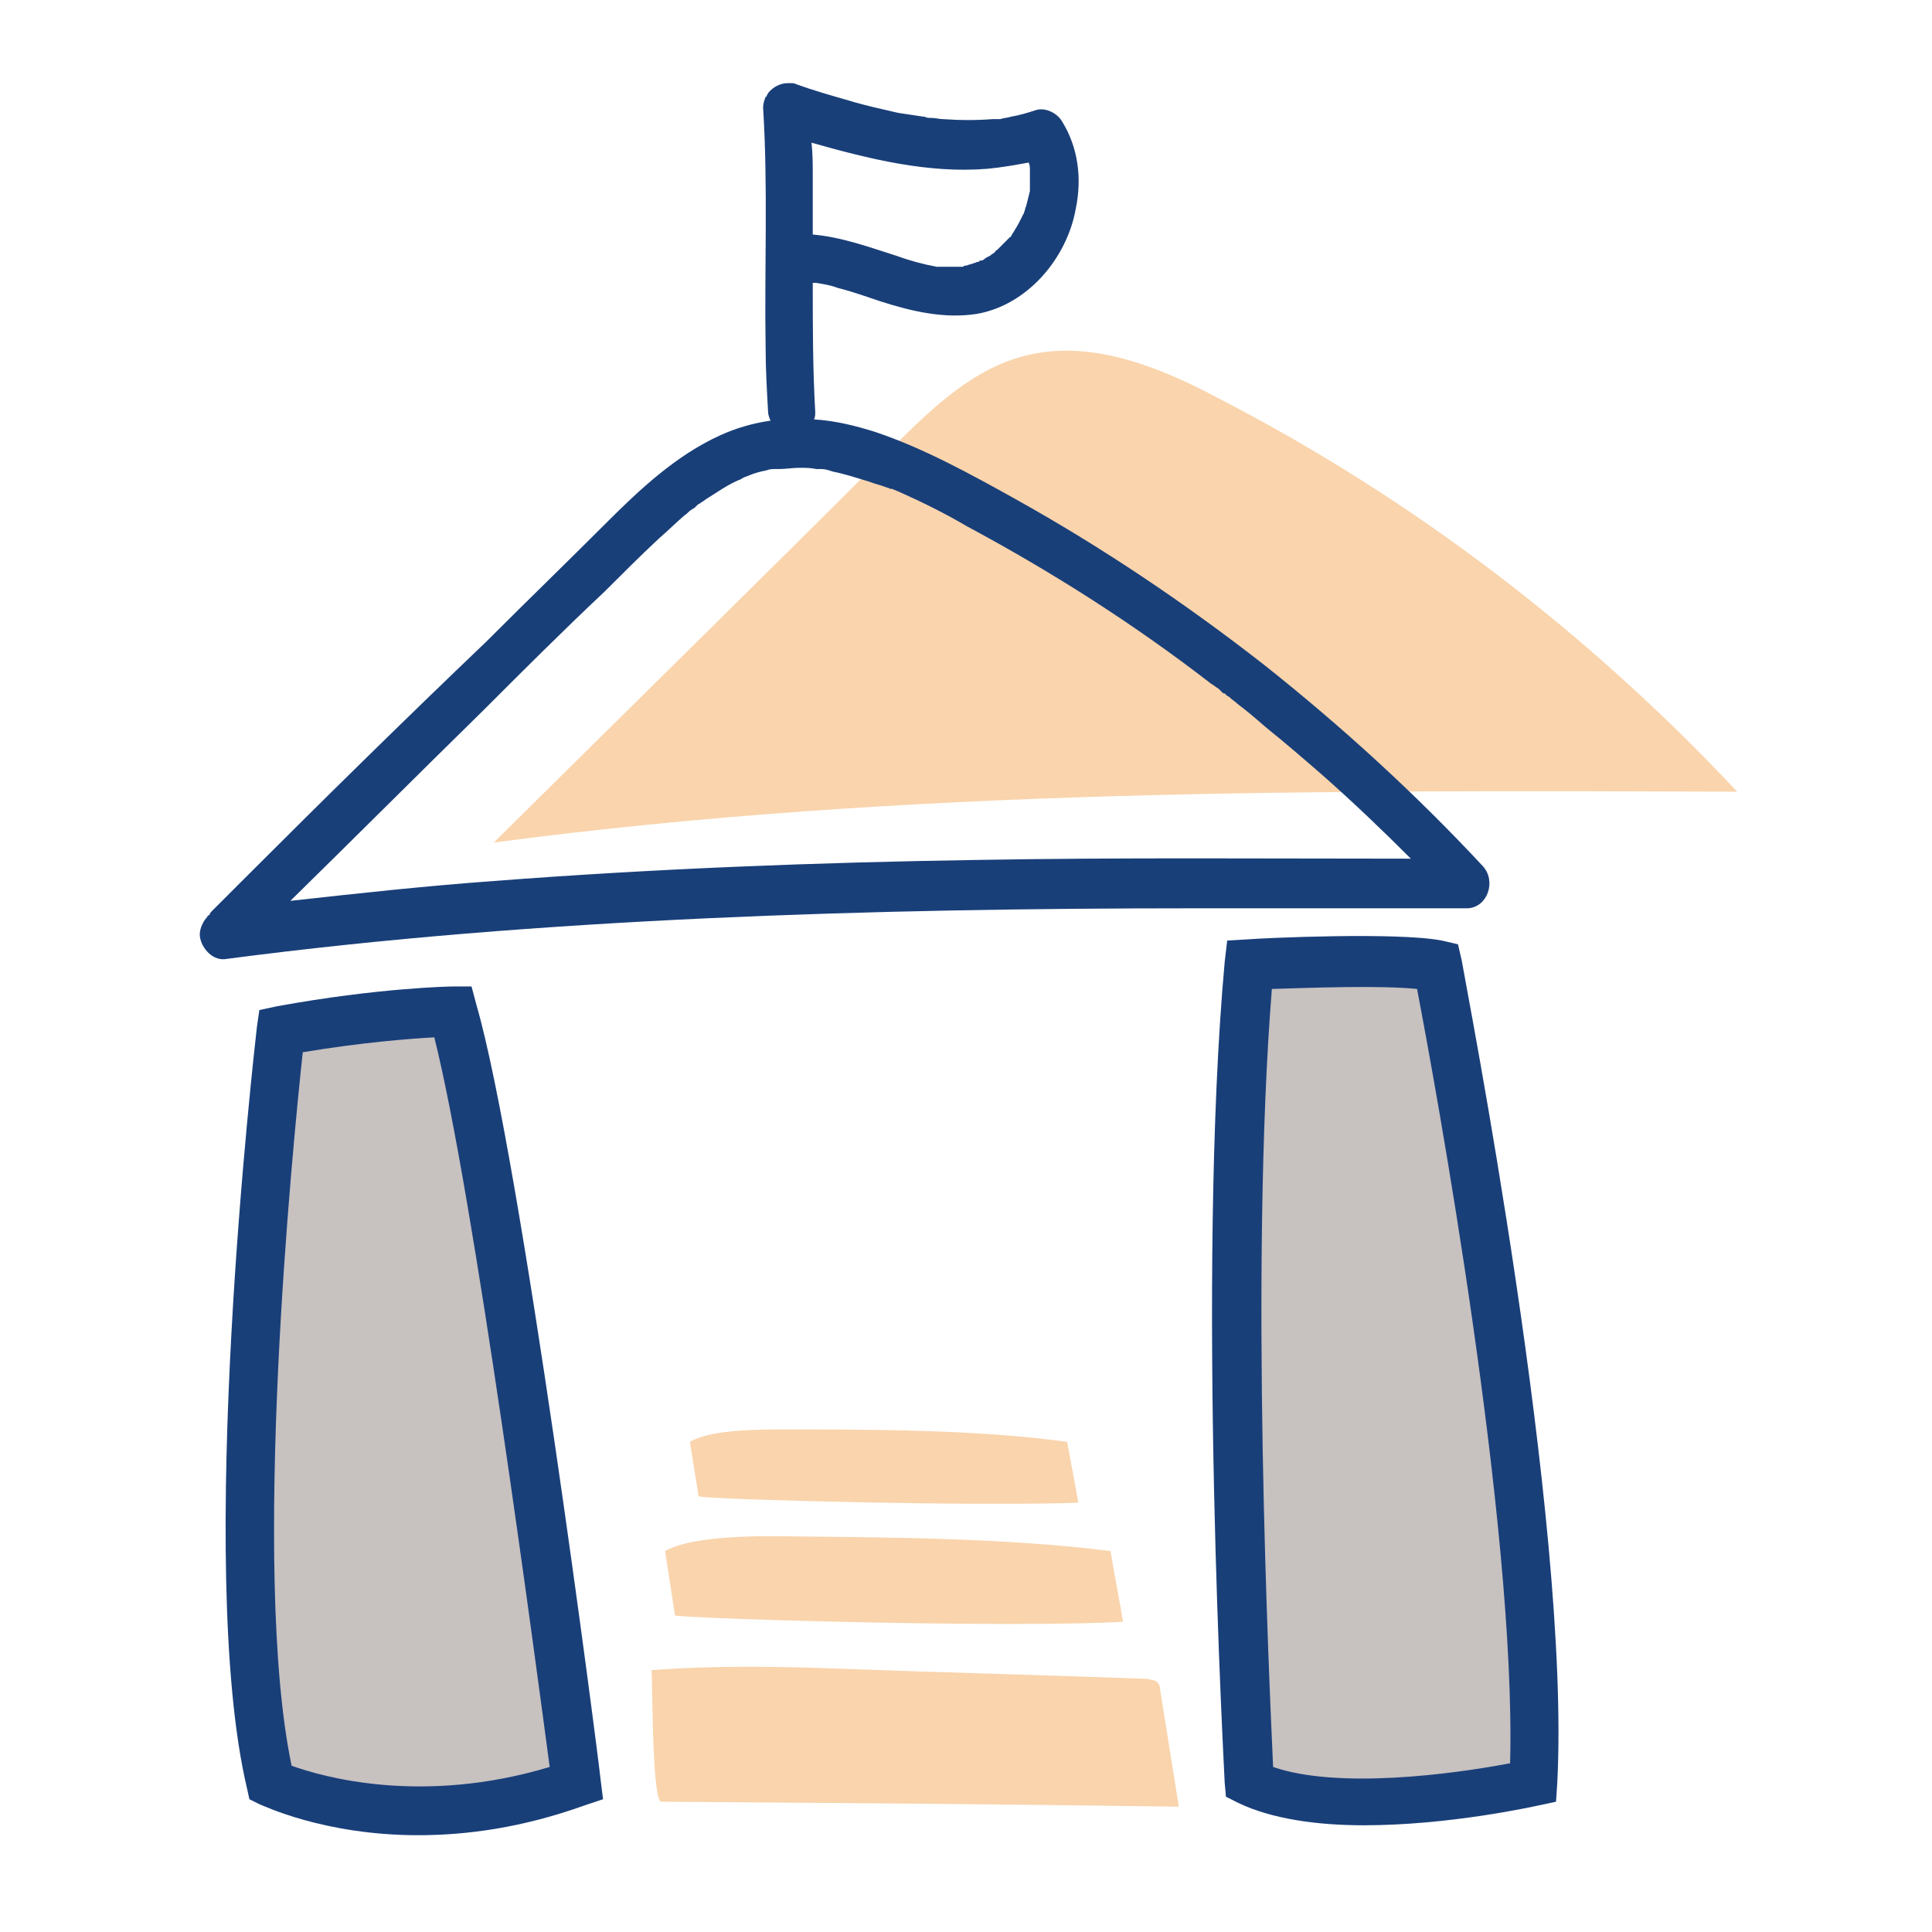
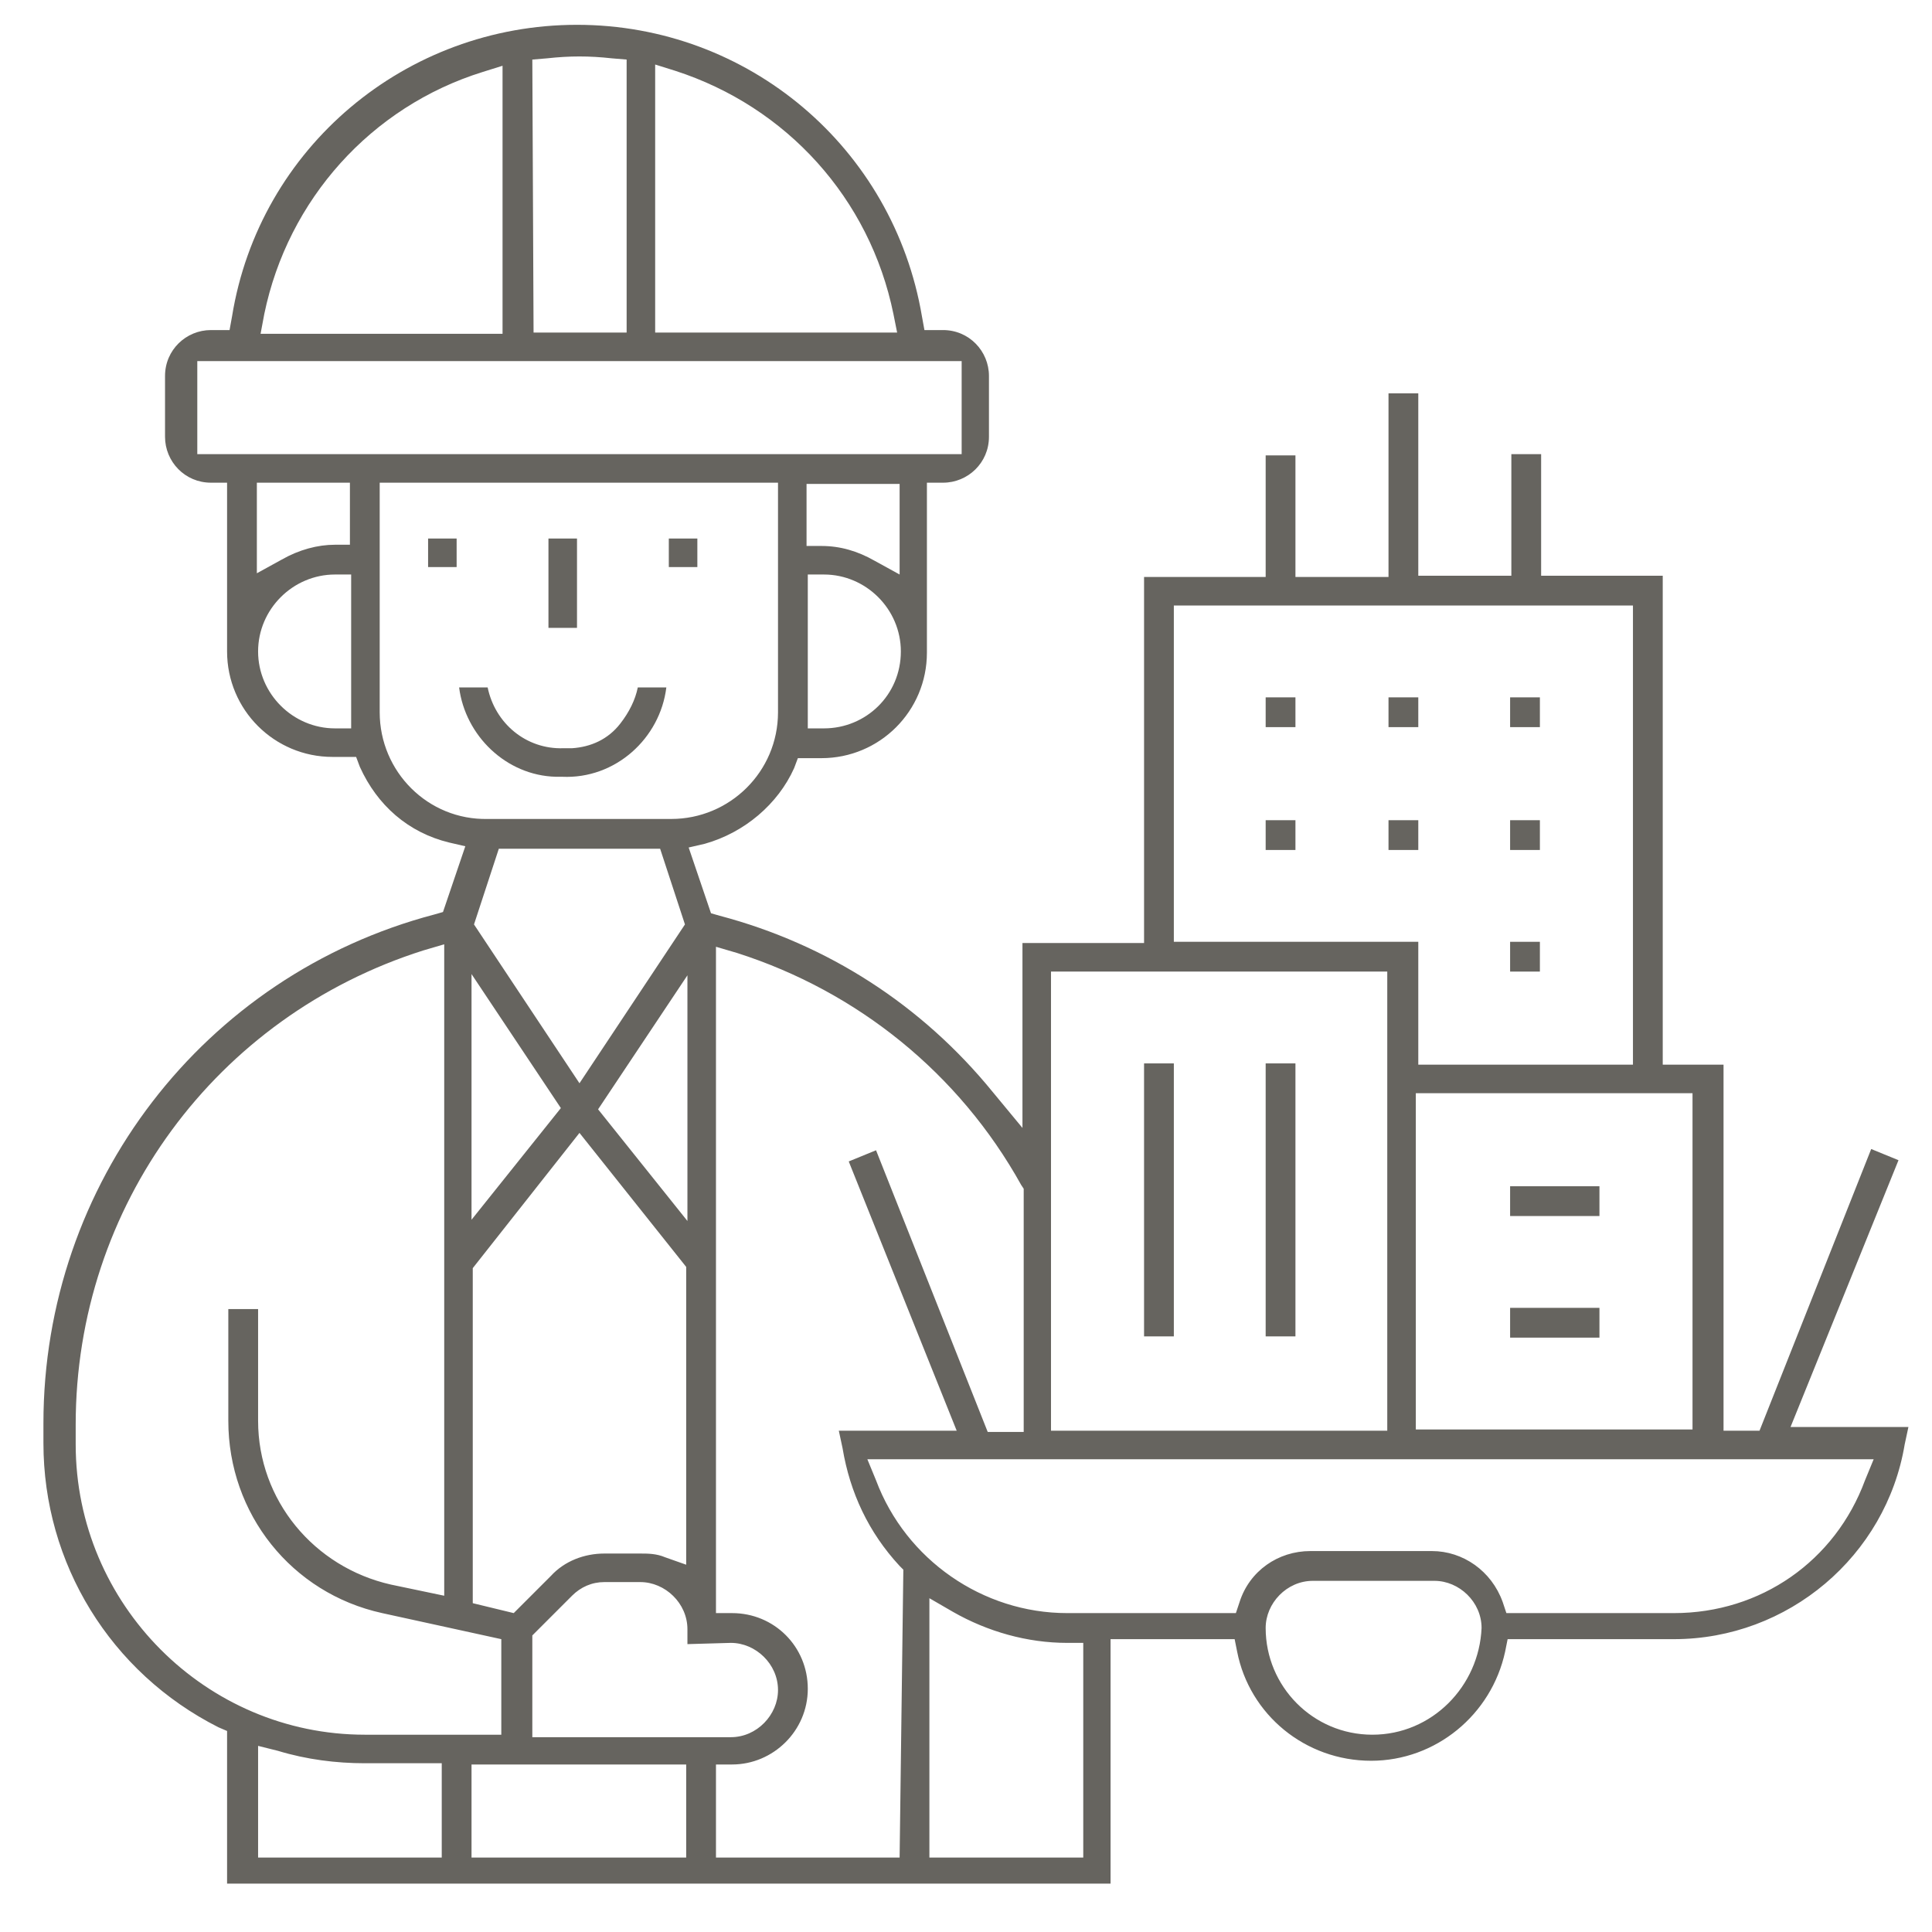
<svg xmlns="http://www.w3.org/2000/svg" version="1.1" id="Calque_1" x="0px" y="0px" viewBox="0 0 155.7 155.7" style="enable-background:new 0 0 155.7 155.7;" xml:space="preserve">
  <style type="text/css">
- 	.st0{fill:none;}
- 	.st1{fill:#F9D4AC;}
- 	.st2{fill:#193F79;}
- 	.st3{fill:#C7C1C0;}
+ 	.st0{fill:#66645f;}
</style>
-   <path class="st0" d="M137.4,75.8c0.2,0,0.3,0,0.5,0" />
-   <path class="st1" d="M40.3,67.4C50.8,57,61.4,46.6,71.9,36.1c3.2-3.2,6.6-6.5,11-7.5c5.2-1.2,10.6,1,15.3,3.5  C113.9,40.2,128,51,140,63.8c-33.4-0.1-67-0.3-100.2,4.1" />
-   <path class="st2" d="M119.5,69.8c-5.4-5.8-11.3-11.2-17.6-16.2c-6.4-5-13.1-9.5-20.1-13.4c-3.6-2-7.4-4.1-11.3-5.4  c-1.6-0.5-3.2-0.9-4.9-1c0.1-0.2,0.1-0.4,0.1-0.6c-0.2-3.5-0.2-6.9-0.2-10.4c0,0,0.1,0,0.1,0c0.1,0,0.1,0,0.2,0  c0.6,0.1,1.2,0.2,1.7,0.4c1.2,0.3,2.3,0.7,3.5,1.1c2.5,0.8,5.1,1.4,7.7,1c4.1-0.7,7.3-4.5,8-8.5c0.5-2.4,0.2-4.9-1.1-7  c-0.4-0.7-1.4-1.2-2.2-0.9c-0.6,0.2-1.3,0.4-1.9,0.5c-0.3,0.1-0.6,0.1-0.9,0.2c-0.1,0-0.1,0-0.2,0c0,0-0.1,0-0.2,0  c-0.1,0-0.2,0-0.2,0c-1.3,0.1-2.6,0.1-4,0c-0.3,0-0.6-0.1-1-0.1c-0.2,0-0.3,0-0.5-0.1c0,0-0.1,0-0.1,0c0,0,0,0,0,0  c-0.7-0.1-1.3-0.2-2-0.3c-1.3-0.3-2.7-0.6-4-1c-1.4-0.4-2.8-0.8-4.2-1.3c-0.2-0.1-0.3-0.1-0.5-0.1c-0.1,0-0.2,0-0.2,0c0,0,0,0,0,0  c0,0,0,0,0,0c-0.6,0-1.2,0.3-1.6,0.8c0,0.1-0.1,0.1-0.1,0.2c0,0,0,0.1-0.1,0.1c-0.1,0.3-0.2,0.5-0.2,0.9c0.4,6.4,0.1,12.8,0.2,19.2  c0,1.8,0.1,3.5,0.2,5.3c0,0.2,0.1,0.5,0.2,0.7c-1.4,0.2-2.8,0.6-4.1,1.2c-3.5,1.6-6.4,4.3-9.1,7c-3.2,3.2-6.5,6.4-9.7,9.6  C32.5,58.1,26,64.5,19.5,71c-0.8,0.8-1.6,1.6-2.4,2.4c-0.1,0.1-0.2,0.2-0.2,0.3c-0.1,0.1-0.2,0.1-0.2,0.2c-0.3,0.3-0.6,0.9-0.6,1.4  c0,0.9,0.9,2.1,2,2c12.9-1.7,26-2.7,39-3.3c13.1-0.6,26.1-0.8,39.2-0.8c7.3,0,14.7,0,22,0C119.9,73.1,120.6,71,119.5,69.8z   M65.9,37.7C65.9,37.7,65.8,37.7,65.9,37.7L65.9,37.7z M82.4,17.5C82.4,17.5,82.4,17.5,82.4,17.5L82.4,17.5z M83,13.7  c0-0.1,0-0.2,0-0.2C83,13.6,83,13.6,83,13.7z M79.6,13.6c1.1-0.1,2.2-0.3,3.3-0.5c0.1,0.2,0.1,0.4,0.1,0.6c0,0,0,0.1,0,0.1  c0,0,0,0,0,0c0,0.2,0,0.4,0,0.7c0,0.2,0,0.4,0,0.6c0,0.1,0,0.2,0,0.3c0,0,0,0,0,0c-0.1,0.4-0.2,0.8-0.3,1.2  c-0.1,0.2-0.1,0.4-0.2,0.6c0,0.1-0.1,0.1-0.1,0.2c0,0,0,0,0,0c-0.2,0.4-0.4,0.8-0.6,1.1c-0.1,0.2-0.2,0.3-0.3,0.5c0,0,0,0.1-0.1,0.1  c0,0-0.1,0.1-0.1,0.1c-0.3,0.3-0.6,0.6-0.9,0.9c-0.1,0.1-0.2,0.1-0.2,0.2c-0.1,0.1-0.3,0.2-0.4,0.3c-0.2,0.1-0.4,0.2-0.5,0.3  C79.2,21,79.1,21,79,21c0,0-0.1,0-0.1,0.1c0,0-0.1,0-0.1,0c-0.1,0-0.2,0.1-0.3,0.1c-0.2,0.1-0.4,0.1-0.6,0.2c-0.1,0-0.2,0-0.3,0.1  c-0.3,0-0.5,0-0.8,0c-0.3,0-0.6,0-0.8,0c-0.1,0-0.3,0-0.4,0c0,0-0.1,0-0.1,0c-1.1-0.2-2.2-0.5-3.3-0.9c-2.2-0.7-4.4-1.5-6.7-1.7  c0-1.6,0-3.2,0-4.8c0-0.9,0-1.7-0.1-2.6C70,12.8,74.8,14,79.6,13.6z M78.9,69.3C65.9,69.5,52.8,70,39.8,71c-5.5,0.4-11,1-16.4,1.6  c5.2-5.1,10.4-10.3,15.6-15.4c3.2-3.2,6.4-6.4,9.7-9.5c1.5-1.5,2.9-2.9,4.4-4.3c0.7-0.6,1.4-1.3,2.1-1.9c0.2-0.1,0.3-0.3,0.5-0.4  c0.1-0.1,0.2-0.1,0.3-0.2c0,0,0.1-0.1,0.1-0.1c0,0,0.1-0.1,0.1-0.1c0.1-0.1,0.2-0.1,0.3-0.2c0.2-0.1,0.4-0.3,0.6-0.4  c0.8-0.5,1.5-1,2.4-1.4c0.1,0,0.4-0.2,0.4-0.2c0.2-0.1,0.3-0.1,0.5-0.2c0.5-0.2,0.9-0.3,1.4-0.4c0.2-0.1,0.5-0.1,0.7-0.1  c0.1,0,0.1,0,0.2,0c0,0,0.1,0,0.1,0c0.5,0,1.1-0.1,1.6-0.1c0.5,0,0.9,0,1.4,0.1c0.1,0,0.2,0,0.3,0c0,0,0,0,0.1,0  c0.3,0,0.6,0.1,0.9,0.2c1,0.2,1.9,0.5,2.9,0.8c0.5,0.2,1,0.3,1.5,0.5c0.1,0,0.2,0.1,0.3,0.1c0,0,0.1,0,0.1,0  c0.2,0.1,0.5,0.2,0.7,0.3c1.8,0.8,3.6,1.7,5.3,2.7c6.9,3.7,13.5,7.9,19.7,12.7c0.2,0.1,0.4,0.3,0.6,0.4c0.1,0.1,0.2,0.2,0.3,0.3  c0,0,0.1,0.1,0.2,0.1c0.1,0,0.1,0.1,0.1,0.1c0.1,0.1,0.2,0.1,0.3,0.2c0.2,0.2,0.4,0.3,0.6,0.5c0.8,0.6,1.5,1.2,2.3,1.9  c1.5,1.2,3,2.5,4.5,3.8c2.5,2.2,4.9,4.5,7.2,6.8C102,69.2,90.4,69.1,78.9,69.3z" />
-   <path class="st3" d="M22.6,83c0,0-5,43-0.8,60.6c0,0,10.4,5.1,24.7,0c0,0-6.3-49.8-9.9-62.2C36.5,81.5,30.8,81.6,22.6,83z" />
-   <g>
-     <path class="st3" d="M100.7,143.7c0,0-2.3-40.5,0-65.9c0,0,11.7-0.6,15.1,0.1c0,0,8.8,44.6,7.8,65.9   C123.6,143.7,108,147.3,100.7,143.7z" />
-     <g>
-       <path class="st2" d="M38.4,81L38,79.5l-1.5,0c-0.2,0-6,0.1-14.2,1.6l-1.4,0.3l-0.2,1.4c-0.2,1.8-5,43.5-0.8,61.3l0.2,0.9l0.8,0.4    c0.3,0.1,5.2,2.5,12.8,2.5c3.9,0,8.4-0.6,13.4-2.4l1.5-0.5l-0.2-1.6C48.2,141.4,42,93.4,38.4,81z M23.5,142.3    c-3.3-15.8,0.1-50.1,0.9-57.5c4.8-0.8,8.7-1.1,10.6-1.2c3.2,12.7,8.2,50.6,9.3,58.8C34,145.5,26,143.2,23.5,142.3z" />
-       <path class="st2" d="M117.8,77.4l-0.3-1.3l-1.3-0.3c-3.6-0.7-14.4-0.2-15.6-0.1l-1.7,0.1l-0.2,1.7c-2.3,25.3,0,65.8,0,66.2    l0.1,1.1l1,0.5c2.7,1.3,6.4,1.8,10.1,1.8c6.9,0,13.6-1.5,14.1-1.6l1.4-0.3l0.1-1.5C126.6,122.5,118.1,79.3,117.8,77.4z     M121.7,142.1c-4.7,0.9-13.9,2.1-19.1,0.3c-0.3-6.8-1.9-40.2-0.1-62.7c3.3-0.1,8.7-0.3,11.7,0C115.6,87,122.2,122.9,121.7,142.1z" />
-     </g>
-   </g>
-   <path class="st1" d="M53.3,145.2c13.9,0.1,27.8,0.2,41.7,0.4c-0.5-3.1-1-6.3-1.5-9.4c0-0.3-0.1-0.5-0.3-0.7  c-0.2-0.1-0.4-0.1-0.7-0.2c-8.1-0.3-16.2-0.5-24.3-0.8c-5.2-0.2-10.5-0.3-15.7,0.1C52.6,134.6,52.5,145.2,53.3,145.2z" />
-   <path class="st1" d="M89.5,125c-8.7-1.1-18.5-1.1-27.3-1.2c-3,0-6.9,0.2-8.6,1.2l0.8,5.2c2.6,0.3,27.1,1,36.1,0.5  C90.2,128.8,89.8,126.9,89.5,125z" />
-   <path class="st1" d="M86,116.2c-7.3-1-15.7-1-23.1-1c-2.5,0-5.8,0.1-7.3,1l0.7,4.4c2.2,0.3,23,0.8,30.6,0.5  C86.6,119.4,86.3,117.8,86,116.2z" />
+   <path class="st0" d="M153,93.5l-2.2-0.9l-9,22.7h-2.9V85.8h-4.9V46.4h-9.8v-9.8h-2.4v9.8h-7.5V31.7h-2.4v14.8h-7.5v-9.8h-2.4v9.8  h-9.8v29.5h-9.8v14.9L80,88c-5.7-7-13.3-11.9-22-14.2l-0.7-0.2l-1.8-5.3l1.3-0.3c3.2-0.9,5.9-3.2,7.2-6.1l0.3-0.8h1.9  c4.7,0,8.5-3.8,8.5-8.5V38.9H76c2,0,3.7-1.6,3.7-3.7v-4.9c0-2-1.6-3.7-3.7-3.7h-1.5l-0.2-1.1C72,11.9,60.3,2,46.5,2  s-25.6,9.9-27.8,23.5l-0.2,1.1H17c-2,0-3.7,1.6-3.7,3.7v4.9c0,2,1.6,3.7,3.7,3.7h1.3v13.6c0,4.7,3.8,8.5,8.5,8.5h1.9l0.3,0.8  c1.4,3.1,3.9,5.3,7.2,6.1l1.3,0.3l-1.8,5.3L35,73.7c-18.6,4.9-31.5,21.7-31.5,41v1.6c0,9.7,5.4,18.5,14.1,22.9l0.7,0.3v12.3h71.2  v-19.7h10l0.2,1c1,5.1,5.5,8.8,10.8,8.8c5.2,0,9.7-3.7,10.8-8.8l0.2-1h13.4c9.2,0,17.1-6.7,18.6-15.7l0.3-1.4h-9.5L153,93.5z   M136.4,88.1v27.1h-22.3V88.1H136.4z M94.6,48.8h37v37h-17.3v-9.9H94.6V48.8z M84.7,78.3h27.1v37H84.7V78.3z M58.9,132.4  c2,0,3.8,1.7,3.8,3.8c0,2-1.7,3.8-3.8,3.8h-16v-8.2l3.2-3.2c0.7-0.7,1.6-1.1,2.6-1.1h2.9c2,0,3.8,1.7,3.8,3.8v1.2L58.9,132.4  L58.9,132.4z M46.7,87.3l-8.5-12.8l2-6.1h13l2,6.1L46.7,87.3z M55.4,78.6v19.8l-7.2-9L55.4,78.6z M45.2,89.3l-7.2,9V78.5L45.2,89.3z   M46.7,91.3l8.6,10.8v24l-1.7-0.6c-0.7-0.3-1.4-0.3-2-0.3h-2.9c-1.6,0-3.2,0.6-4.3,1.8l-3,3l-3.3-0.8v-27L46.7,91.3z M66.4,58.7  h-1.3V46.3h1.3c3.4,0,6.2,2.8,6.2,6.2C72.6,56,69.8,58.7,66.4,58.7z M72.5,46.3l-2-1.1c-1.4-0.8-2.8-1.2-4.3-1.2H65v-5h7.5V46.3z   M52.8,5.2l1.6,0.5C63.4,8.6,70.1,16,72,25.3l0.3,1.5H52.8V5.2z M42.9,4.8l1.2-0.1c1.8-0.2,3.4-0.2,5.2,0l1.2,0.1v22H43L42.9,4.8  L42.9,4.8z M21.3,25.3c1.9-9.2,8.6-16.7,17.6-19.5l1.6-0.5v21.6H21L21.3,25.3z M28.3,58.7H27c-3.4,0-6.2-2.8-6.2-6.2  c0-3.4,2.8-6.2,6.2-6.2h1.3V58.7z M28.3,43.9H27c-1.4,0-2.9,0.4-4.3,1.2l-2,1.1v-7.3h7.5V43.9z M15.9,36.6v-7.5h61.6v7.5H15.9z   M30.6,57.4V38.9h32.1v18.5c0,4.8-3.9,8.6-8.6,8.6H39.3C34.5,66.1,30.6,62.2,30.6,57.4z M6.1,116.4v-1.6c0-17.6,11.3-32.9,28-38.2  l1.7-0.5v52.5l-4.3-0.9c-6.2-1.4-10.7-6.8-10.7-13.2v-9h-2.4v9c0,7.5,5.1,13.9,12.4,15.5l9.6,2.1v7.7H29.4  C16.6,139.8,6.1,129.3,6.1,116.4z M35.7,149.7H20.8v-9l1.6,0.4c2.3,0.7,4.7,1,7,1h6.2V149.7z M55.4,149.7H38v-7.5h17.3V149.7z   M72.5,149.7H57.7v-7.5h1.3c3.3,0,6.1-2.7,6.1-6.1s-2.7-6.1-6.1-6.1h-1.3V76.3l1.7,0.5c9.7,3.1,17.9,9.7,22.9,18.7l0.2,0.3v19.6  h-2.9l-9-22.7l-2.2,0.9l8.7,21.7h-9.5l0.3,1.4c0.6,3.6,2.1,6.8,4.6,9.5l0.3,0.3L72.5,149.7L72.5,149.7z M87.2,149.7H74.9v-20.9  l1.9,1.1c2.8,1.6,6,2.5,9.2,2.5h1.3V149.7z M110.6,139.8c-4.8,0-8.6-3.9-8.6-8.6c0-2,1.7-3.8,3.8-3.8h9.8c2,0,3.8,1.7,3.8,3.8  C119.2,135.9,115.4,139.8,110.6,139.8z M151,117.6l-0.7,1.7c-2.4,6.5-8.4,10.7-15.4,10.7h-13.5l-0.3-0.9c-0.9-2.5-3.2-4.1-5.7-4.1  h-9.8c-2.6,0-4.9,1.6-5.7,4.1l-0.3,0.9H86c-6.8,0-13-4.3-15.4-10.7l-0.7-1.7H151z" />
+   <rect x="121.7" y="56.2" class="st0" width="2.4" height="2.4" />
+   <rect x="111.9" y="56.2" class="st0" width="2.4" height="2.4" />
+   <rect x="102" y="56.2" class="st0" width="2.4" height="2.4" />
+   <rect x="121.7" y="66.1" class="st0" width="2.4" height="2.4" />
+   <rect x="102" y="66.1" class="st0" width="2.4" height="2.4" />
+   <rect x="111.9" y="66.1" class="st0" width="2.4" height="2.4" />
+   <rect x="121.7" y="75.9" class="st0" width="2.4" height="2.4" />
+   <rect x="92.2" y="85.7" class="st0" width="2.4" height="22" />
+   <rect x="102" y="85.7" class="st0" width="2.4" height="22" />
+   <rect x="121.7" y="95.6" class="st0" width="7.2" height="2.4" />
+   <rect x="121.7" y="105.4" class="st0" width="7.2" height="2.4" />
+   <rect x="34.5" y="43.4" class="st0" width="2.3" height="2.3" />
+   <rect x="53.9" y="43.4" class="st0" width="2.3" height="2.3" />
+   <rect x="44.2" y="43.4" class="st0" width="2.3" height="7.2" />
+   <path class="st0" d="M46.1,60.3c-0.3,0-0.4,0-0.7,0c-3,0.1-5.5-2-6.1-4.9H37c0.5,3.9,3.8,7.1,7.8,7.2c0.2,0,0.3,0,0.5,0  c4.3,0.2,7.9-3.1,8.4-7.2h-2.3c-0.2,1-0.7,2-1.4,2.9C49,59.6,47.6,60.2,46.1,60.3z" />
</svg>
